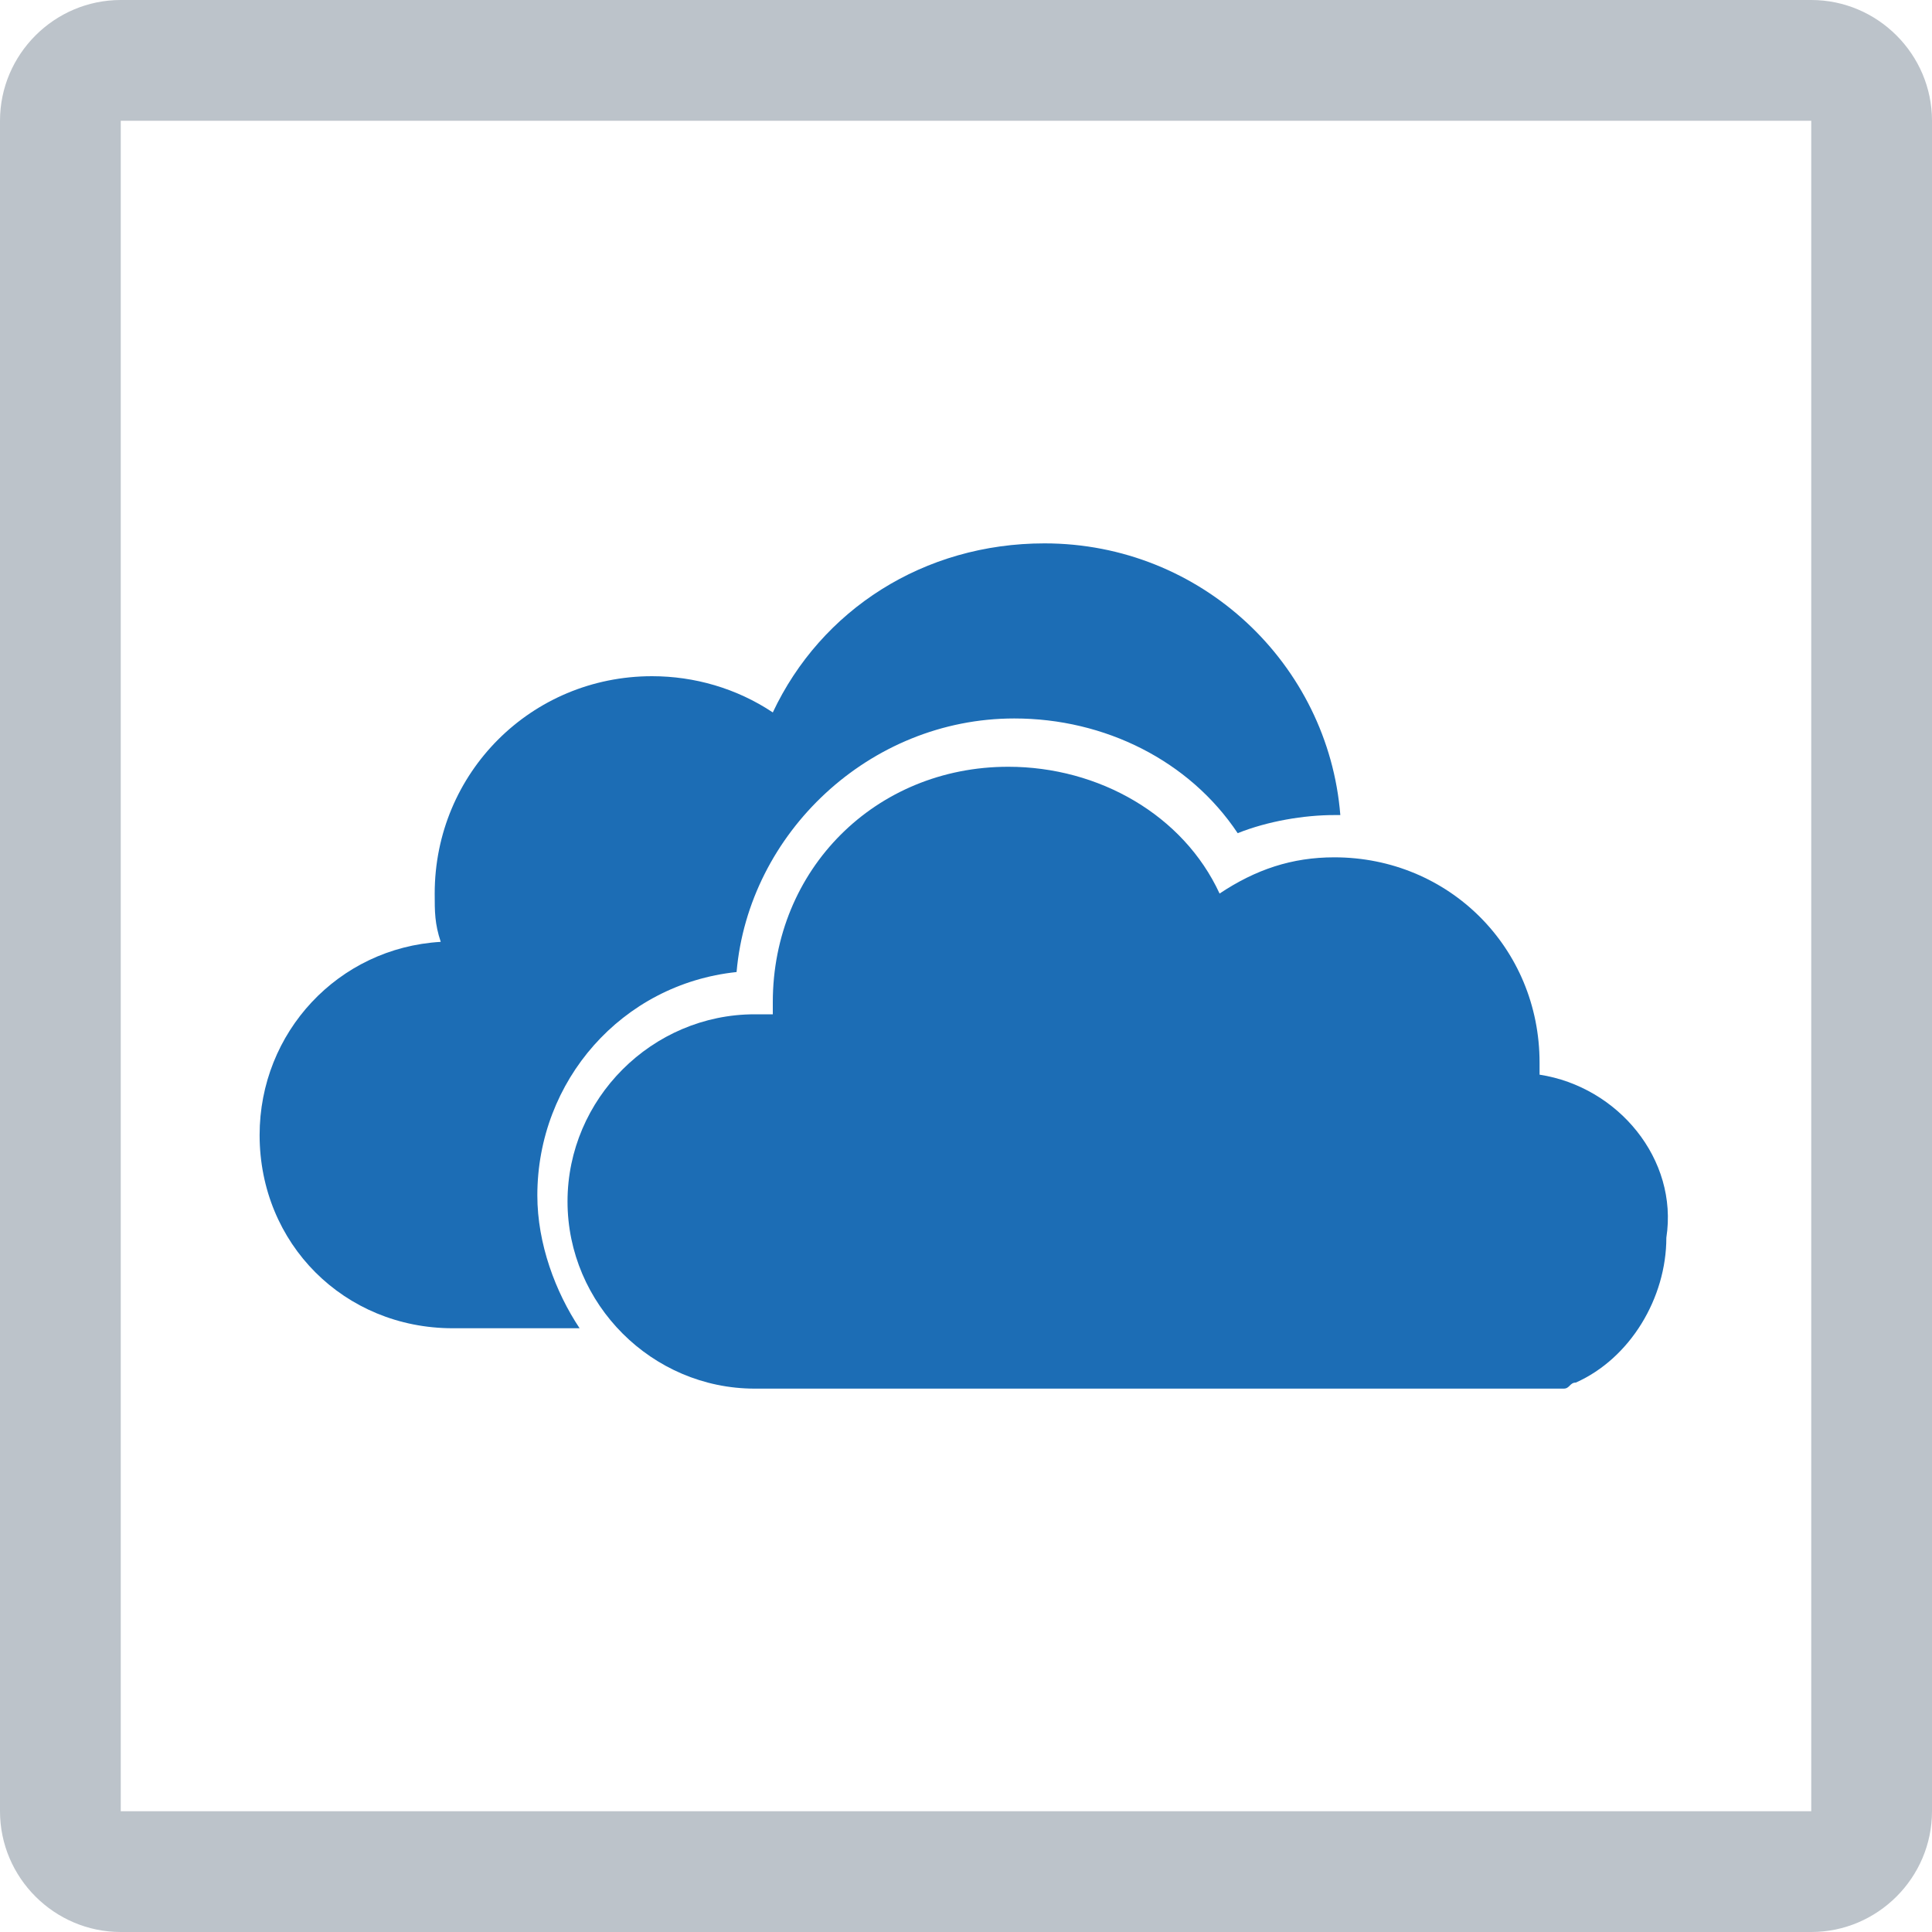
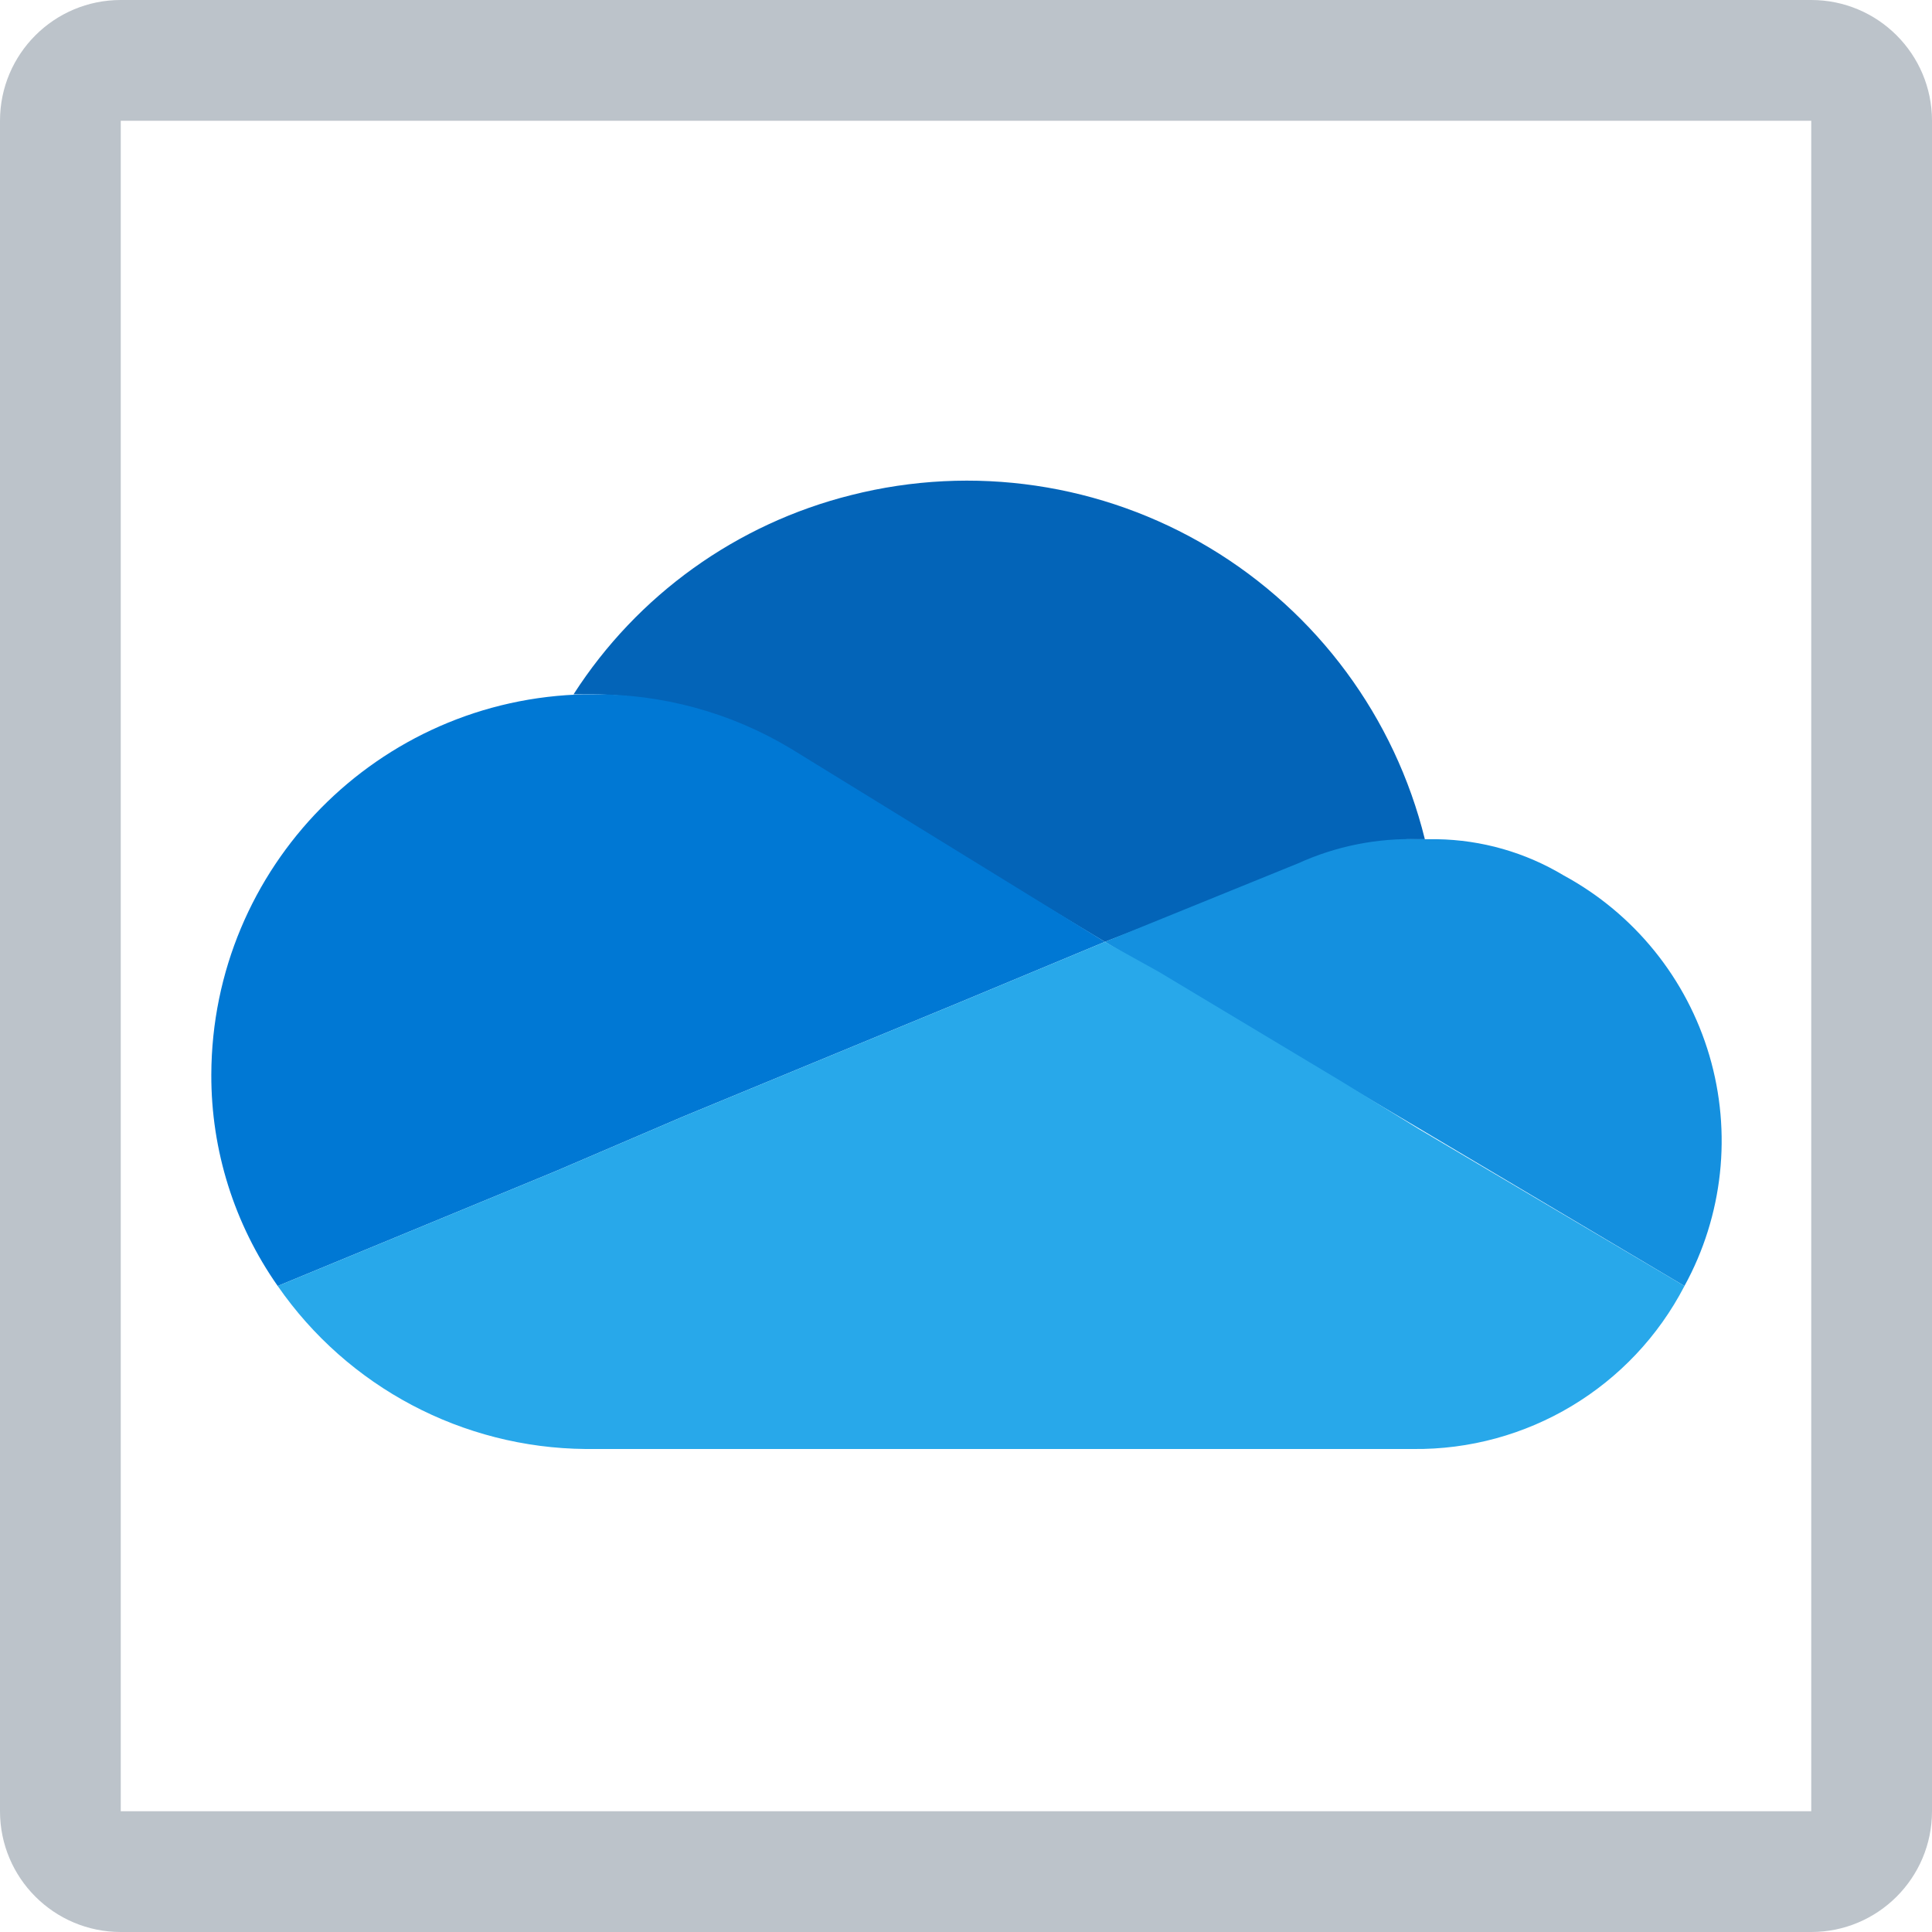
- <svg xmlns="http://www.w3.org/2000/svg" viewBox="0 0 32 32" enable-background="new 0 0 32 32">
-   <path d="m30 2v28h-28v-28h28m0-2h-28c-1.1 0-2 .9-2 2v28c0 1.1.9 2 2 2h28c1.1 0 2-.9 2-2v-28c0-1.1-.9-2-2-2z" fill="#bcc3ca" />
-   <g fill="#1c6db5">
-     <path d="m25.5 17.8c0-.1 0-.2 0-.2 0-1.9-1.5-3.4-3.4-3.4-.7 0-1.3.2-1.9.6-.6-1.3-2-2.1-3.5-2.1-2.2 0-3.9 1.7-3.9 3.9 0 .1 0 .2 0 .2-.1 0-.2 0-.3 0-1.7 0-3.1 1.4-3.1 3.1 0 1.7 1.4 3.1 3.1 3.1h11.4 2c.1 0 .1-.1.2-.1.9-.4 1.5-1.4 1.5-2.4.2-1.3-.8-2.5-2.1-2.7" />
-     <path d="m12.2 16.1c.2-2.3 2.2-4.2 4.6-4.2 1.5 0 2.9.7 3.7 1.9.5-.2 1.1-.3 1.6-.3 0 0 .1 0 .1 0-.2-2.5-2.3-4.5-4.9-4.5-2 0-3.7 1.1-4.5 2.8-.6-.4-1.3-.6-2-.6-2 0-3.6 1.6-3.6 3.6 0 .3 0 .5.1.8-1.7.1-3 1.5-3 3.2 0 1.8 1.4 3.2 3.2 3.2h2.1c-.4-.6-.7-1.4-.7-2.2 0-1.9 1.4-3.5 3.3-3.7" />
-   </g>
+ <svg xmlns="http://www.w3.org/2000/svg" viewBox="0 0 32 32">
+   <path d="M30,2V30H2V2H30m0-2H2A2,2,0,0,0,0,2V30a2,2,0,0,0,2,2H30a2,2,0,0,0,2-2V2A2,2,0,0,0,30,0Z" style="fill:#bcc3ca" />
+   <path d="M18.3,15.6l3.1-1.2a5.92,5.92,0,0,1,1.9-.5h.3a7.81,7.81,0,0,0-9.5-5.7,7.68,7.68,0,0,0-4.6,3.3h.1a6.4,6.4,0,0,1,3.4.9h0l5.3,3.2" style="fill:#0364b8" />
+   <path d="M13.1,12.4h0a6.29,6.29,0,0,0-3.3-.9H9.7a6.32,6.32,0,0,0-6.2,6.3,6.06,6.06,0,0,0,1.1,3.5l4.6-1.9,2.1-.9,4.6-1.9,2.4-1Z" style="fill:#0078d4" />
+   <path d="M27.9,21.3a5,5,0,0,0-2-6.8,4.2,4.2,0,0,0-2.1-.6h-.3a4.48,4.48,0,0,0-2,.4h0l-3.2,1.3Z" style="fill:#1490df" />
+   <path d="M23.5,18.7l-1.3-.8-3-1.8-.9-.5-2.4,1-4.6,1.9-2.1.9L4.6,21.3A6.27,6.27,0,0,0,9.7,24H23.4a5,5,0,0,0,4.5-2.7Z" style="fill:#28a8ea" />
</svg>
